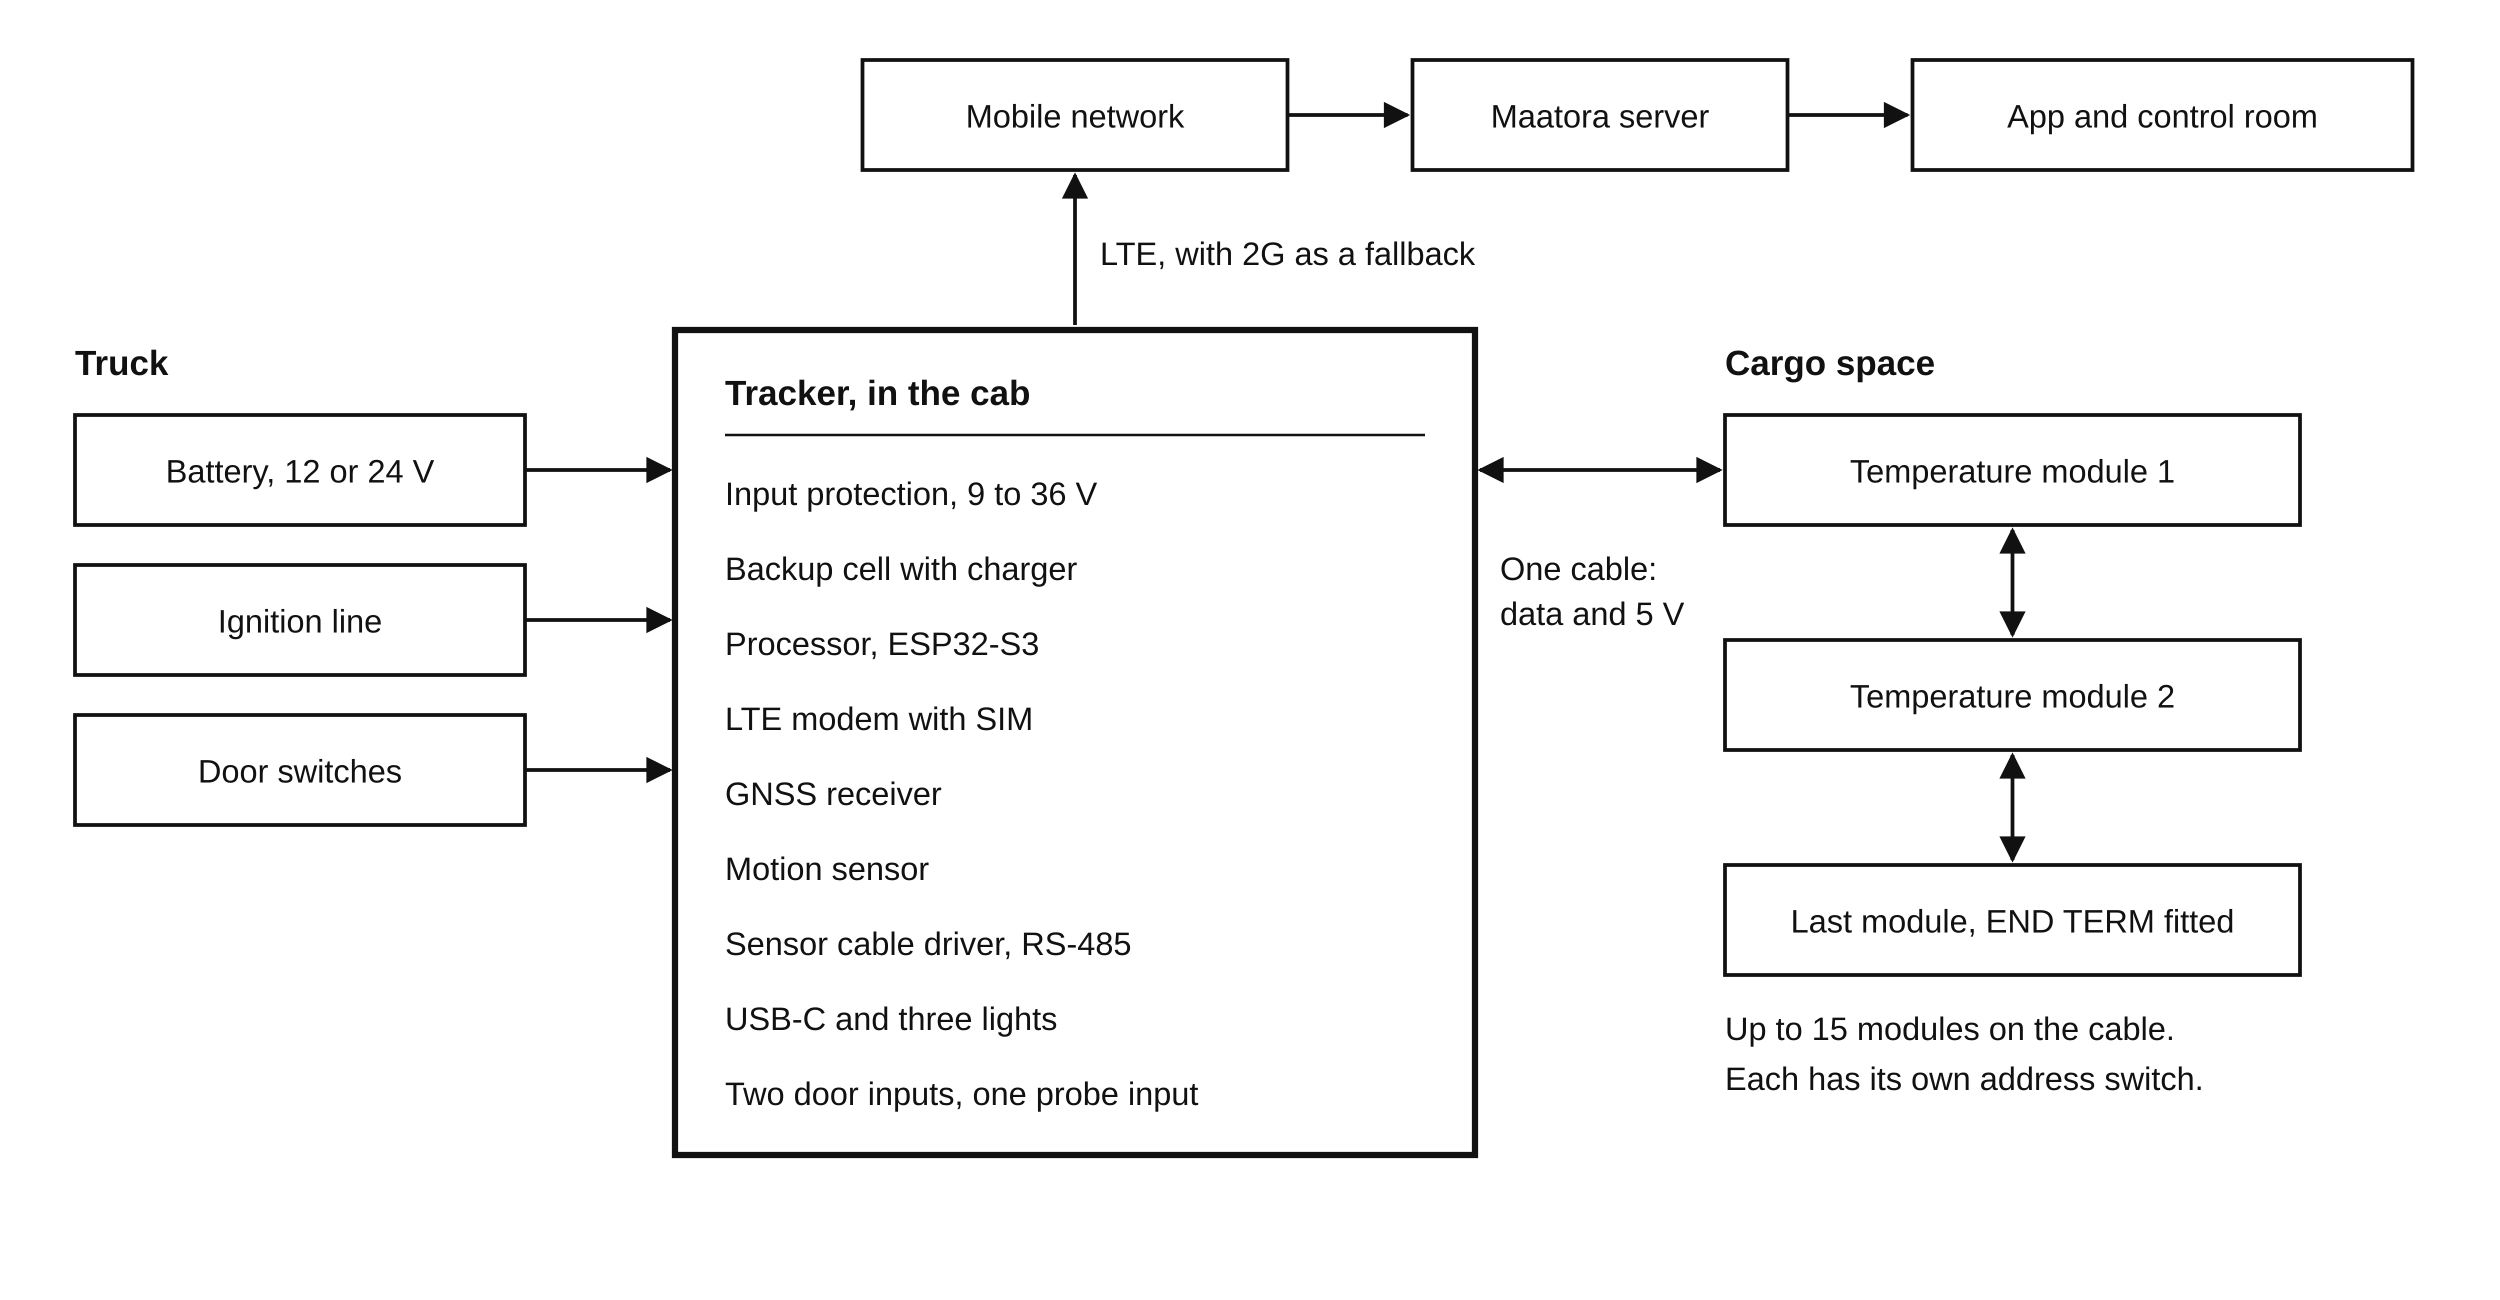
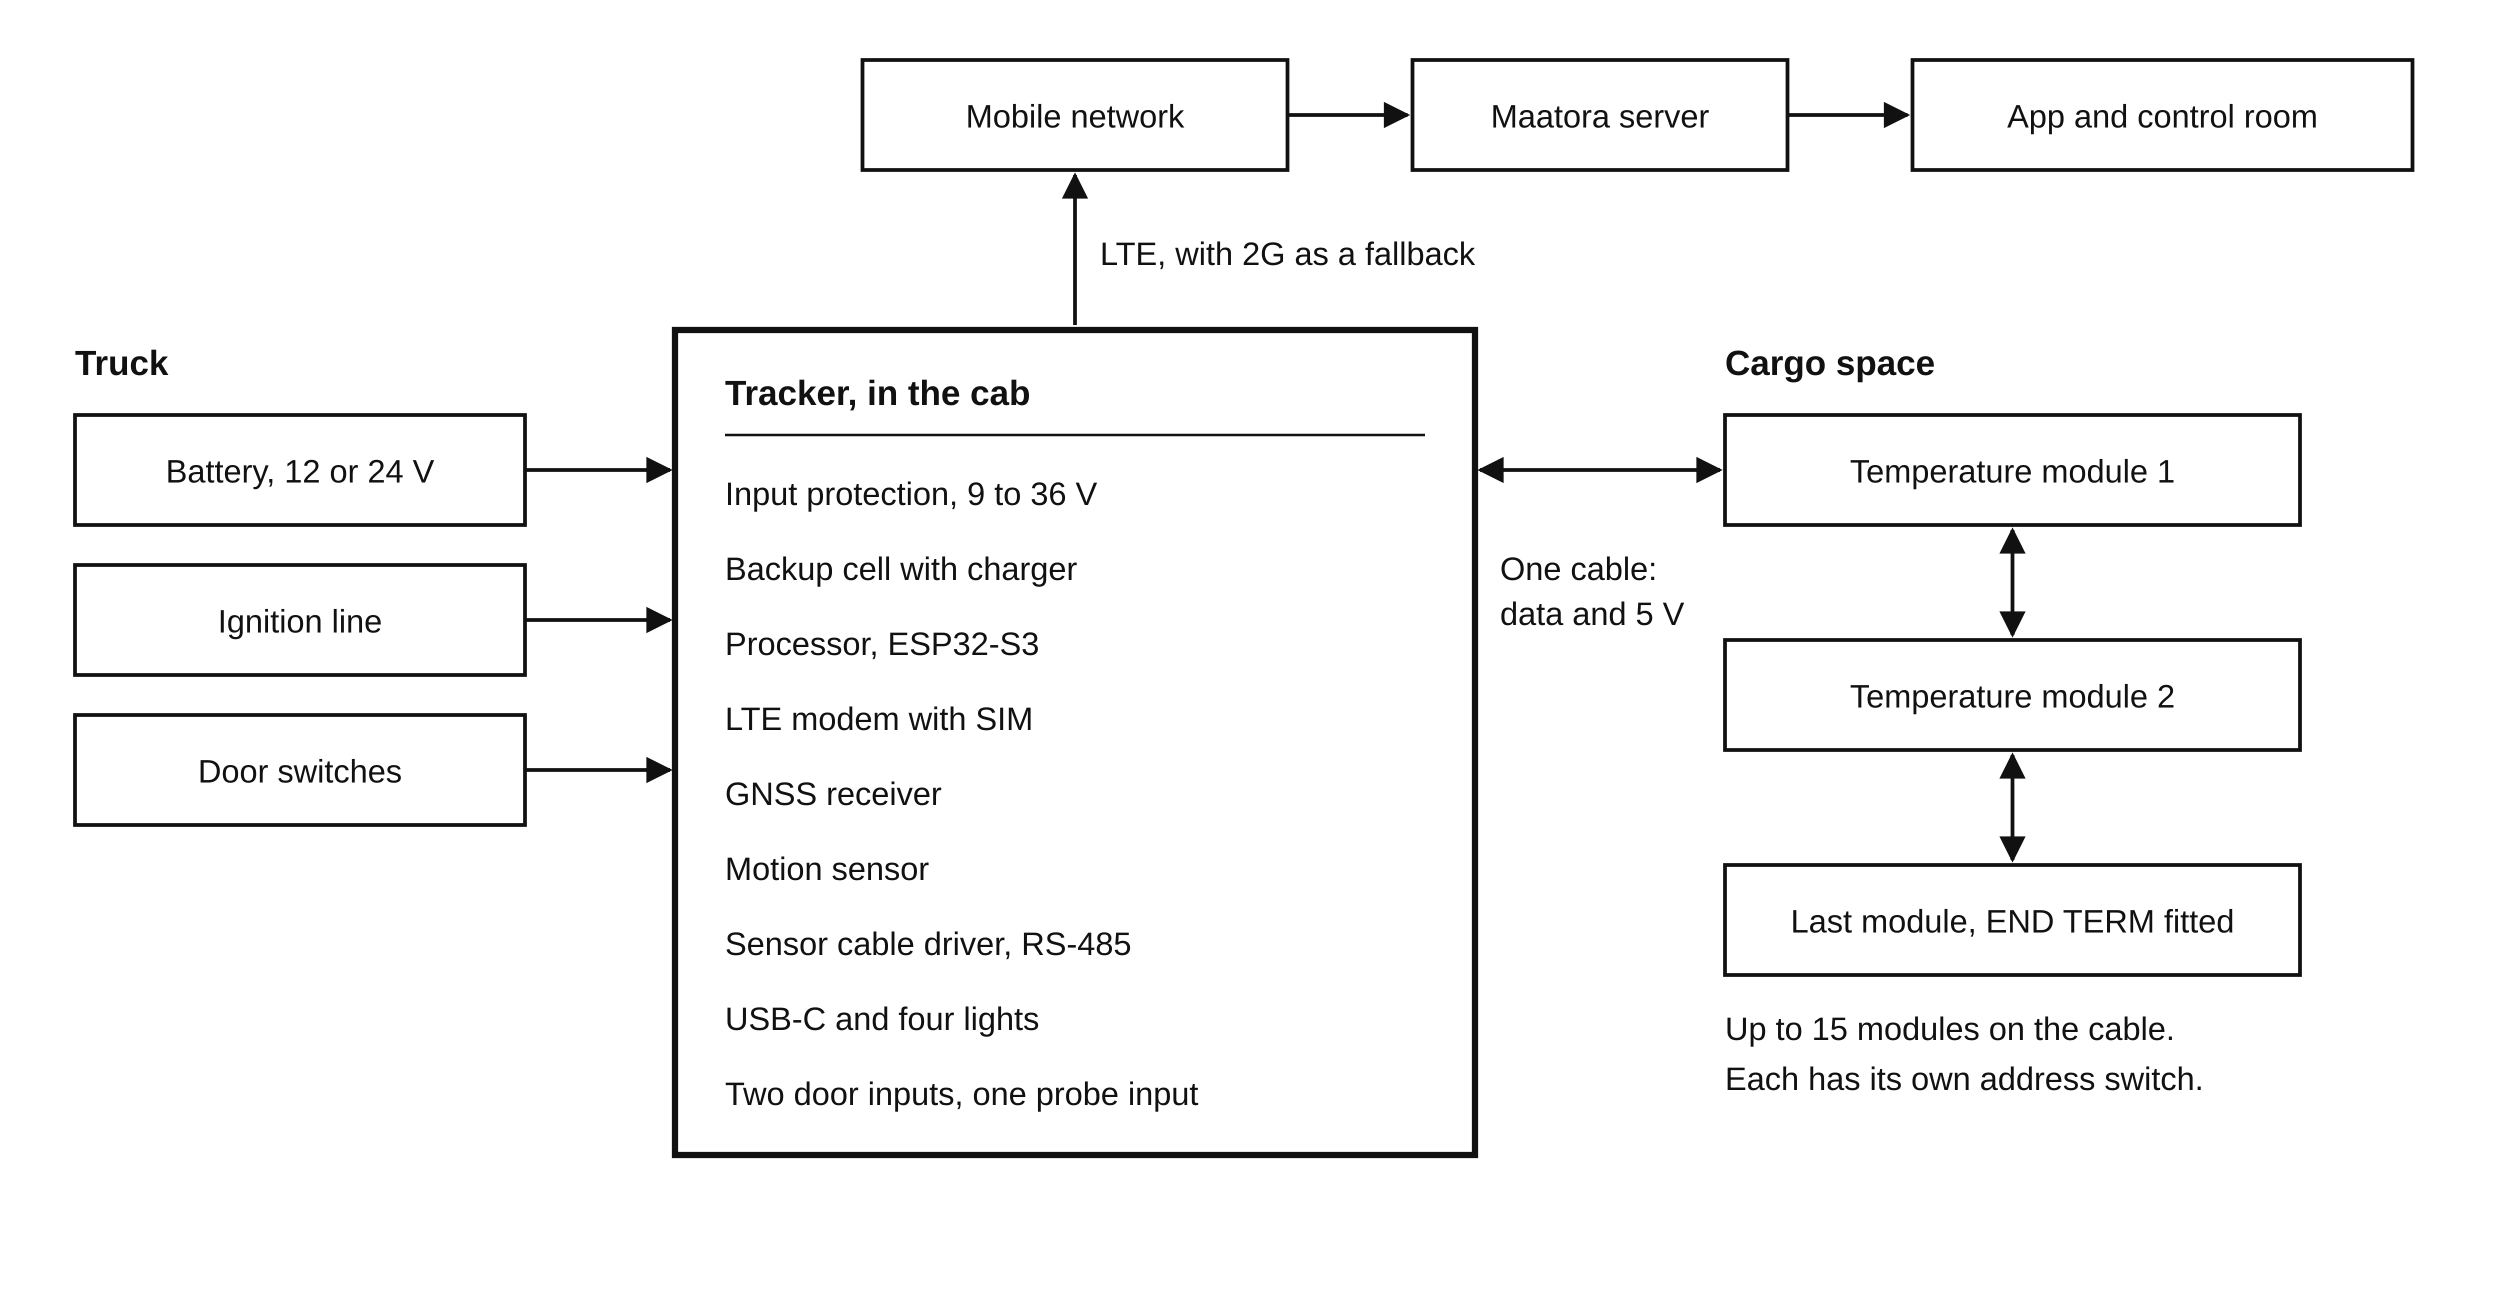
<svg xmlns="http://www.w3.org/2000/svg" viewBox="0 0 1000 520" role="img" aria-labelledby="title desc" font-family="Segoe UI, system-ui, Arial, sans-serif" font-size="13">
  <defs>
    <marker id="tip" viewBox="0 0 10 10" refX="9" refY="5" markerWidth="7" markerHeight="7" orient="auto-start-reverse">
      <path d="M0 0L10 5L0 10z" fill="#111111" />
    </marker>
  </defs>
  <rect width="1000" height="520" fill="#FFFFFF" />
  <g fill="#FFFFFF" stroke="#111111" stroke-width="1.5">
    <rect x="345" y="24" width="170" height="44" />
    <rect x="565" y="24" width="150" height="44" />
    <rect x="765" y="24" width="200" height="44" />
  </g>
  <g fill="#111111" text-anchor="middle">
    <text x="430" y="51">Mobile network</text>
    <text x="640" y="51">Maatora server</text>
    <text x="865" y="51">App and control room</text>
  </g>
  <g fill="none" stroke="#111111" stroke-width="1.5" marker-end="url(#tip)">
    <path d="M430 130V70" />
    <path d="M515 46H563" />
    <path d="M715 46H763" />
  </g>
  <text x="440" y="106" fill="#111111">LTE, with 2G as a fallback</text>
  <text x="30" y="150" fill="#111111" font-weight="600" font-size="14">Truck</text>
  <g fill="#FFFFFF" stroke="#111111" stroke-width="1.5">
    <rect x="30" y="166" width="180" height="44" />
    <rect x="30" y="226" width="180" height="44" />
    <rect x="30" y="286" width="180" height="44" />
  </g>
  <g fill="#111111" text-anchor="middle">
    <text x="120" y="193">Battery, 12 or 24 V</text>
    <text x="120" y="253">Ignition line</text>
    <text x="120" y="313">Door switches</text>
  </g>
  <g fill="none" stroke="#111111" stroke-width="1.5" marker-end="url(#tip)">
    <path d="M210 188H268" />
    <path d="M210 248H268" />
    <path d="M210 308H268" />
  </g>
  <rect x="270" y="132" width="320" height="330" fill="#FFFFFF" stroke="#111111" stroke-width="2.5" />
  <text x="290" y="162" fill="#111111" font-weight="600" font-size="14">Tracker, in the cab</text>
  <path d="M290 174H570" stroke="#111111" stroke-width="1" />
  <g fill="#111111">
    <text x="290" y="202">Input protection, 9 to 36 V</text>
    <text x="290" y="232">Backup cell with charger</text>
    <text x="290" y="262">Processor, ESP32-S3</text>
    <text x="290" y="292">LTE modem with SIM</text>
    <text x="290" y="322">GNSS receiver</text>
    <text x="290" y="352">Motion sensor</text>
    <text x="290" y="382">Sensor cable driver, RS-485</text>
-     <text x="290" y="412">USB-C and three lights</text>
+     <text x="290" y="412">USB-C and four lights</text>
    <text x="290" y="442">Two door inputs, one probe input</text>
  </g>
  <text x="690" y="150" fill="#111111" font-weight="600" font-size="14">Cargo space</text>
  <g fill="#FFFFFF" stroke="#111111" stroke-width="1.5">
    <rect x="690" y="166" width="230" height="44" />
    <rect x="690" y="256" width="230" height="44" />
    <rect x="690" y="346" width="230" height="44" />
  </g>
  <g fill="#111111" text-anchor="middle">
    <text x="805" y="193">Temperature module 1</text>
    <text x="805" y="283">Temperature module 2</text>
    <text x="805" y="373">Last module, END TERM fitted</text>
  </g>
  <g fill="none" stroke="#111111" stroke-width="1.5" marker-start="url(#tip)" marker-end="url(#tip)">
    <path d="M592 188H688" />
    <path d="M805 212V254" />
    <path d="M805 302V344" />
  </g>
  <g fill="#111111">
    <text x="600" y="232">One cable:</text>
    <text x="600" y="250">data and 5 V</text>
    <text x="690" y="416">Up to 15 modules on the cable.</text>
    <text x="690" y="436">Each has its own address switch.</text>
  </g>
</svg>
